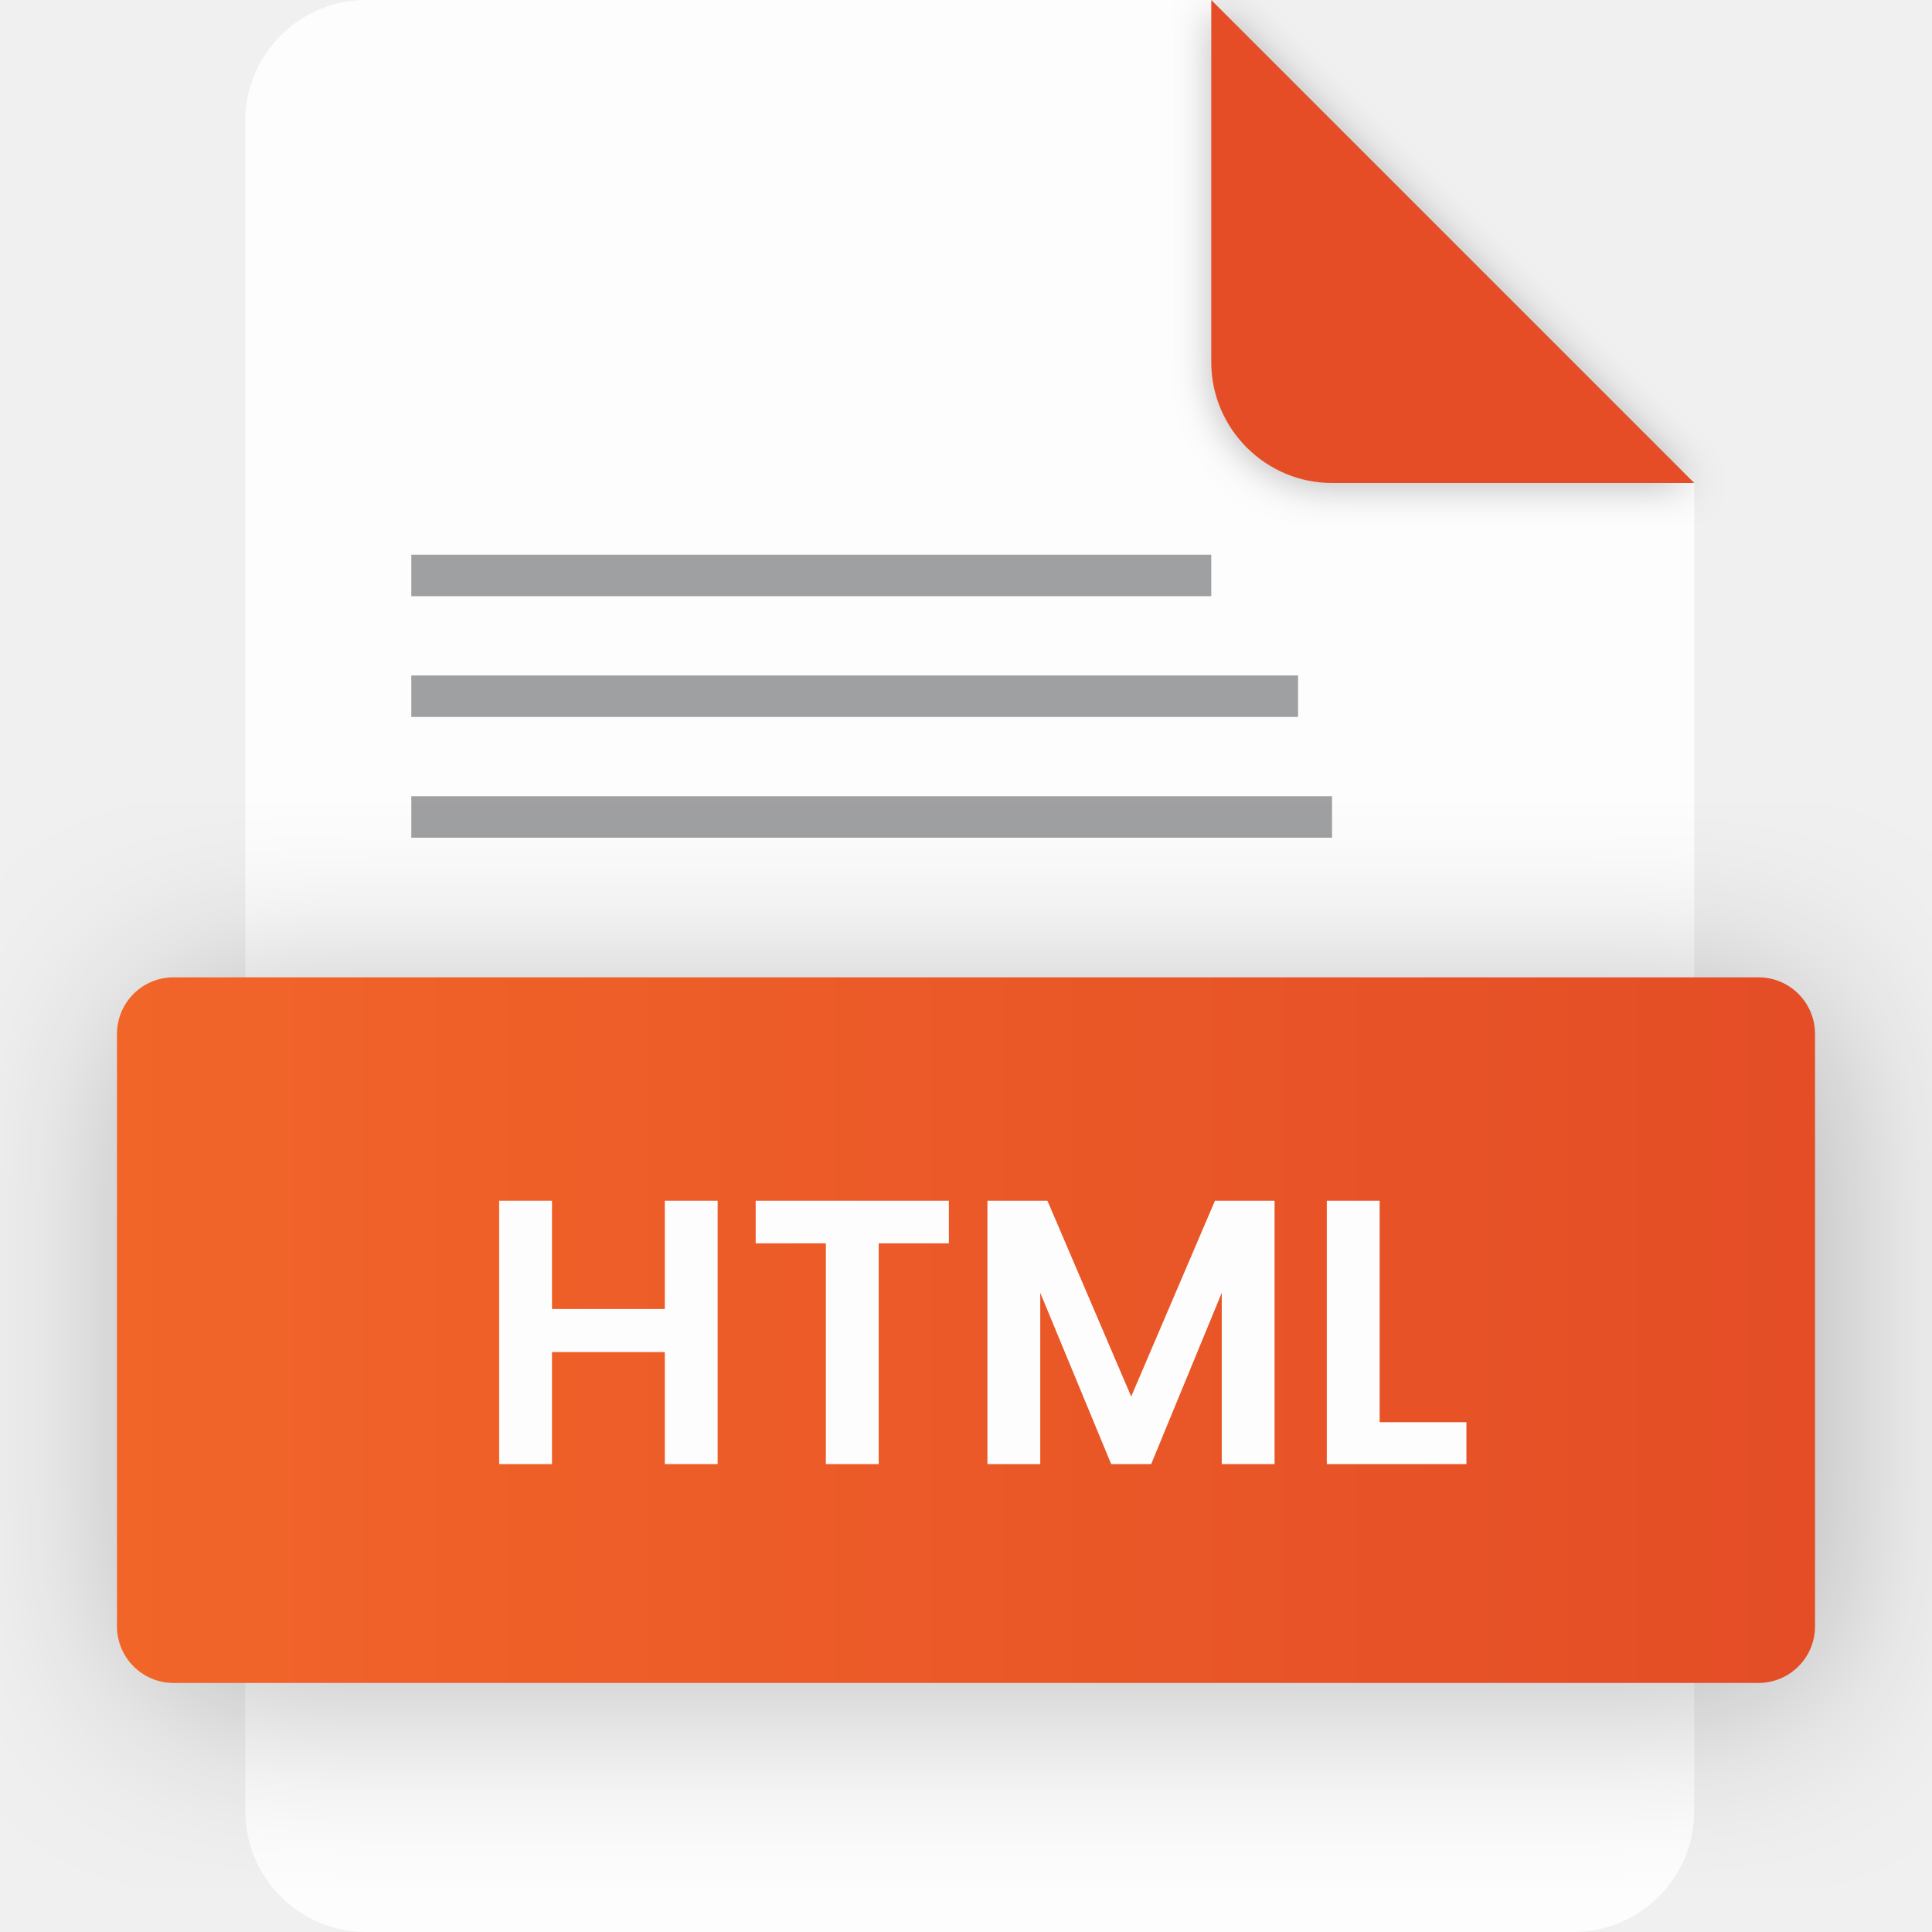
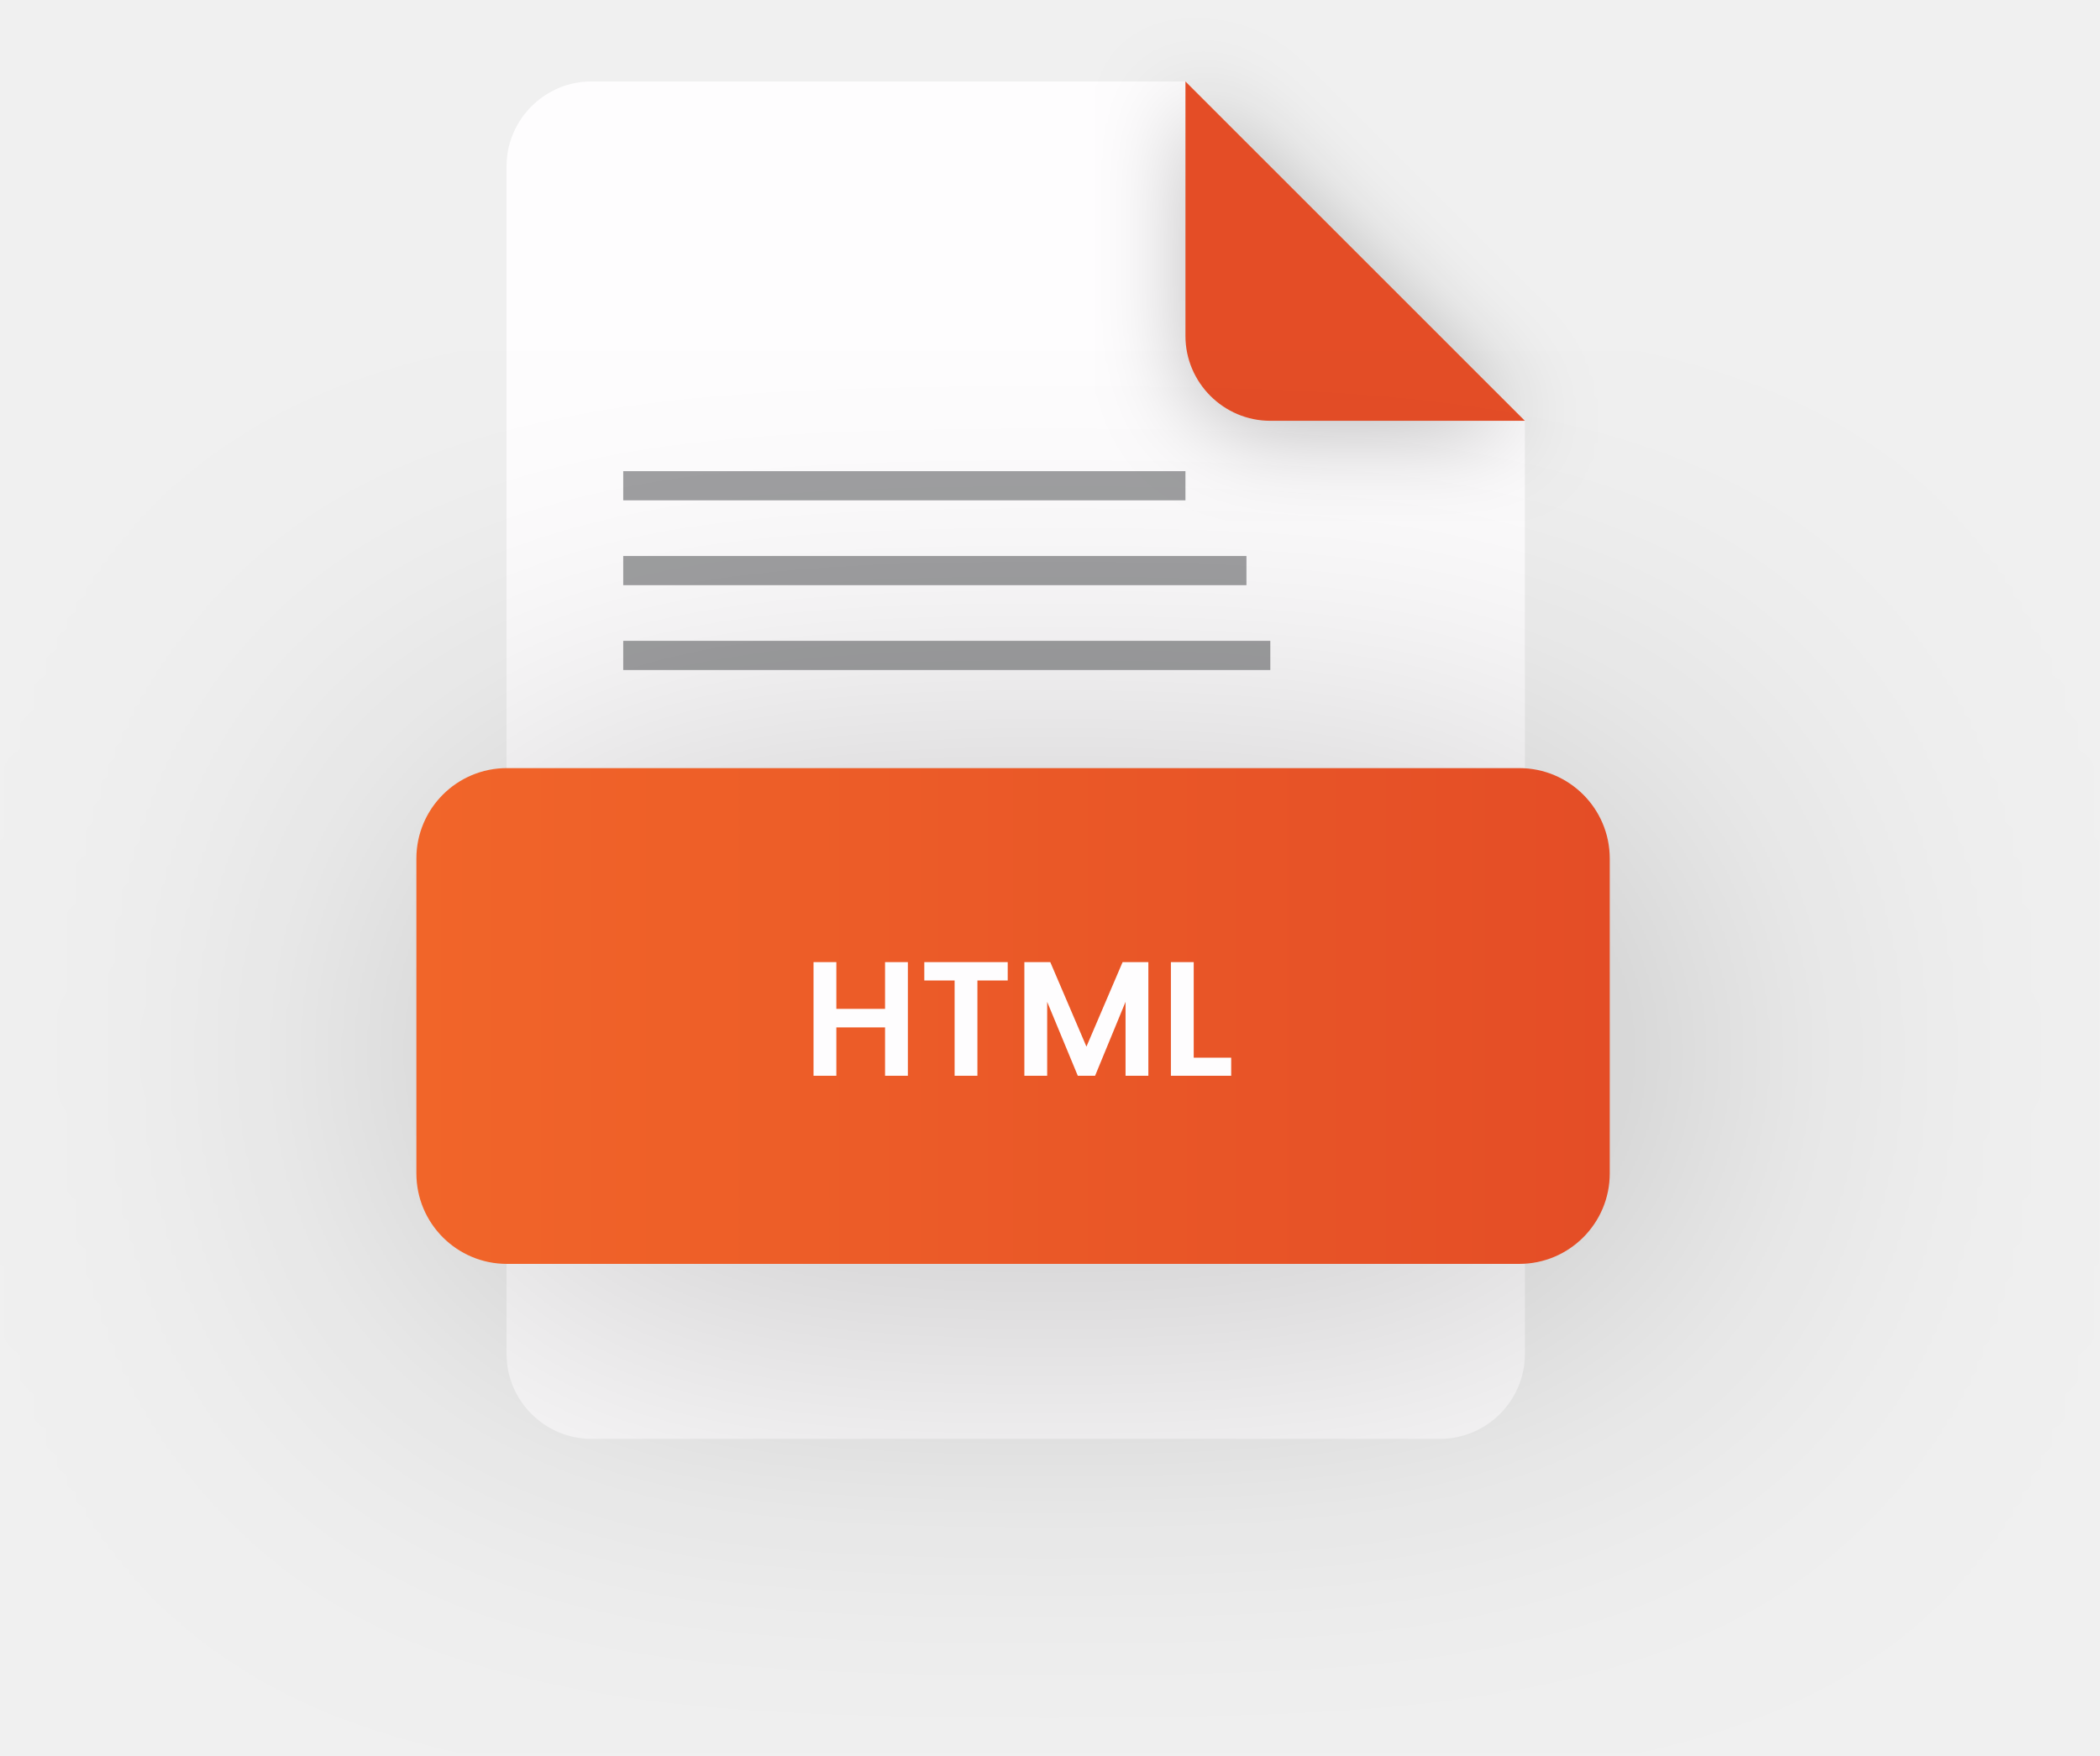
- <svg xmlns="http://www.w3.org/2000/svg" width="512" height="512" viewBox="0 0 512 512" fill="none">
-   <g clip-path="url(#clip0)">
-     <path d="M97 0C79.4 0 65 14.4 65 32V480C65 497.6 79.4 512 97 512H417C434.6 512 449 497.6 449 480V128L321 0H97Z" fill="#FEFDFE" />
-     <g filter="url(#filter0_d)">
-       <path d="M353 128H449L321 0V96C321 113.6 335.4 128 353 128Z" fill="#E44D26" />
-     </g>
-     <g filter="url(#filter1_d)">
-       <path d="M31 274C31 265.716 37.716 259 46 259H466C474.284 259 481 265.716 481 274V431C481 439.284 474.284 446 466 446H46C37.716 446 31 439.284 31 431V274Z" fill="url(#paint0_linear)" />
-     </g>
-     <path d="M190.183 318.2V388H176.183V358.3H146.283V388H132.283V318.2H146.283V346.9H176.183V318.2H190.183ZM251.463 318.2V329.5H232.863V388H218.863V329.5H200.263V318.2H251.463ZM337.777 318.2V388H323.777V342.6L305.077 388H294.477L275.677 342.6V388H261.677V318.2H277.577L299.777 370.1L321.977 318.2H337.777ZM365.619 376.9H388.619V388H351.619V318.2H365.619V376.9Z" fill="#FEFDFE" />
-     <rect opacity="0.4" x="109" y="147" width="212" height="11" fill="#121317" />
-     <rect opacity="0.4" x="109" y="179" width="235" height="11" fill="#121317" />
-     <rect opacity="0.4" x="109" y="211" width="244" height="11" fill="#121317" />
+ <svg xmlns="http://www.w3.org/2000/svg" width="232" height="194" viewBox="0 0 232 194" fill="none">
+   <path d="M65.336 9C60.18 9 55.961 13.219 55.961 18.375V149.625C55.961 154.781 60.18 159 65.336 159H159.089C164.246 159 168.464 154.781 168.464 149.625V46.5L130.963 9H65.336Z" fill="#FEFDFE" />
+   <g filter="url(#filter0_d)">
+     <path d="M140.338 46.5H168.464L130.963 9V37.125C130.963 42.281 135.182 46.5 140.338 46.5Z" fill="#E44D26" />
  </g>
+   <g filter="url(#filter1_d)">
+     <rect x="46" y="84.879" width="131.84" height="54.785" rx="10" fill="url(#paint0_linear)" />
+   </g>
+   <path d="M100.299 106.315V118.879H97.778V113.533H92.397V118.879H89.876V106.315H92.397V111.481H97.778V106.315H100.299ZM111.329 106.315V108.349H107.981V118.879H105.461V108.349H102.113V106.315H111.329ZM126.866 106.315V118.879H124.346V110.707L120.98 118.879H119.072L115.688 110.707V118.879H113.168V106.315H116.03L120.026 115.657L124.022 106.315H126.866ZM131.877 116.881H136.017V118.879H129.357V106.315H131.877V116.881Z" fill="#FEFDFE" />
+   <rect opacity="0.4" x="68.852" y="52.066" width="62.111" height="3.223" fill="#121317" />
+   <rect opacity="0.4" x="68.852" y="61.441" width="68.85" height="3.223" fill="#121317" />
+   <rect opacity="0.4" x="68.852" y="70.816" width="71.487" height="3.223" fill="#121317" />
  <defs>
-     <filter id="filter0_d" x="311" y="-9" width="148" height="148" filterUnits="userSpaceOnUse" color-interpolation-filters="sRGB">
+     <filter id="filter0_d" x="120.963" y="0" width="57.501" height="57.5" filterUnits="userSpaceOnUse" color-interpolation-filters="sRGB">
      <feFlood flood-opacity="0" result="BackgroundImageFix" />
      <feColorMatrix in="SourceAlpha" type="matrix" values="0 0 0 0 0 0 0 0 0 0 0 0 0 0 0 0 0 0 127 0" />
      <feOffset dy="1" />
      <feGaussianBlur stdDeviation="5" />
      <feColorMatrix type="matrix" values="0 0 0 0 0 0 0 0 0 0 0 0 0 0 0 0 0 0 0.25 0" />
      <feBlend mode="normal" in2="BackgroundImageFix" result="effect1_dropShadow" />
      <feBlend mode="normal" in="SourceGraphic" in2="effect1_dropShadow" result="shape" />
    </filter>
-     <filter id="filter1_d" x="-15" y="213" width="550" height="287" filterUnits="userSpaceOnUse" color-interpolation-filters="sRGB">
+     <filter id="filter1_d" x="0" y="38.879" width="231.84" height="154.785" filterUnits="userSpaceOnUse" color-interpolation-filters="sRGB">
      <feFlood flood-opacity="0" result="BackgroundImageFix" />
      <feColorMatrix in="SourceAlpha" type="matrix" values="0 0 0 0 0 0 0 0 0 0 0 0 0 0 0 0 0 0 127 0" />
      <feOffset dx="4" dy="4" />
      <feGaussianBlur stdDeviation="25" />
      <feColorMatrix type="matrix" values="0 0 0 0 0 0 0 0 0 0 0 0 0 0 0 0 0 0 0.25 0" />
      <feBlend mode="normal" in2="BackgroundImageFix" result="effect1_dropShadow" />
      <feBlend mode="normal" in="SourceGraphic" in2="effect1_dropShadow" result="shape" />
    </filter>
-     <linearGradient id="paint0_linear" x1="31" y1="353" x2="481" y2="353" gradientUnits="userSpaceOnUse">
+     <linearGradient id="paint0_linear" x1="46" y1="112.418" x2="177.84" y2="112.418" gradientUnits="userSpaceOnUse">
      <stop stop-color="#F16529" />
      <stop offset="1" stop-color="#E44D26" />
    </linearGradient>
-     <clipPath id="clip0">
-       <rect width="512" height="512" fill="white" />
-     </clipPath>
  </defs>
</svg>
